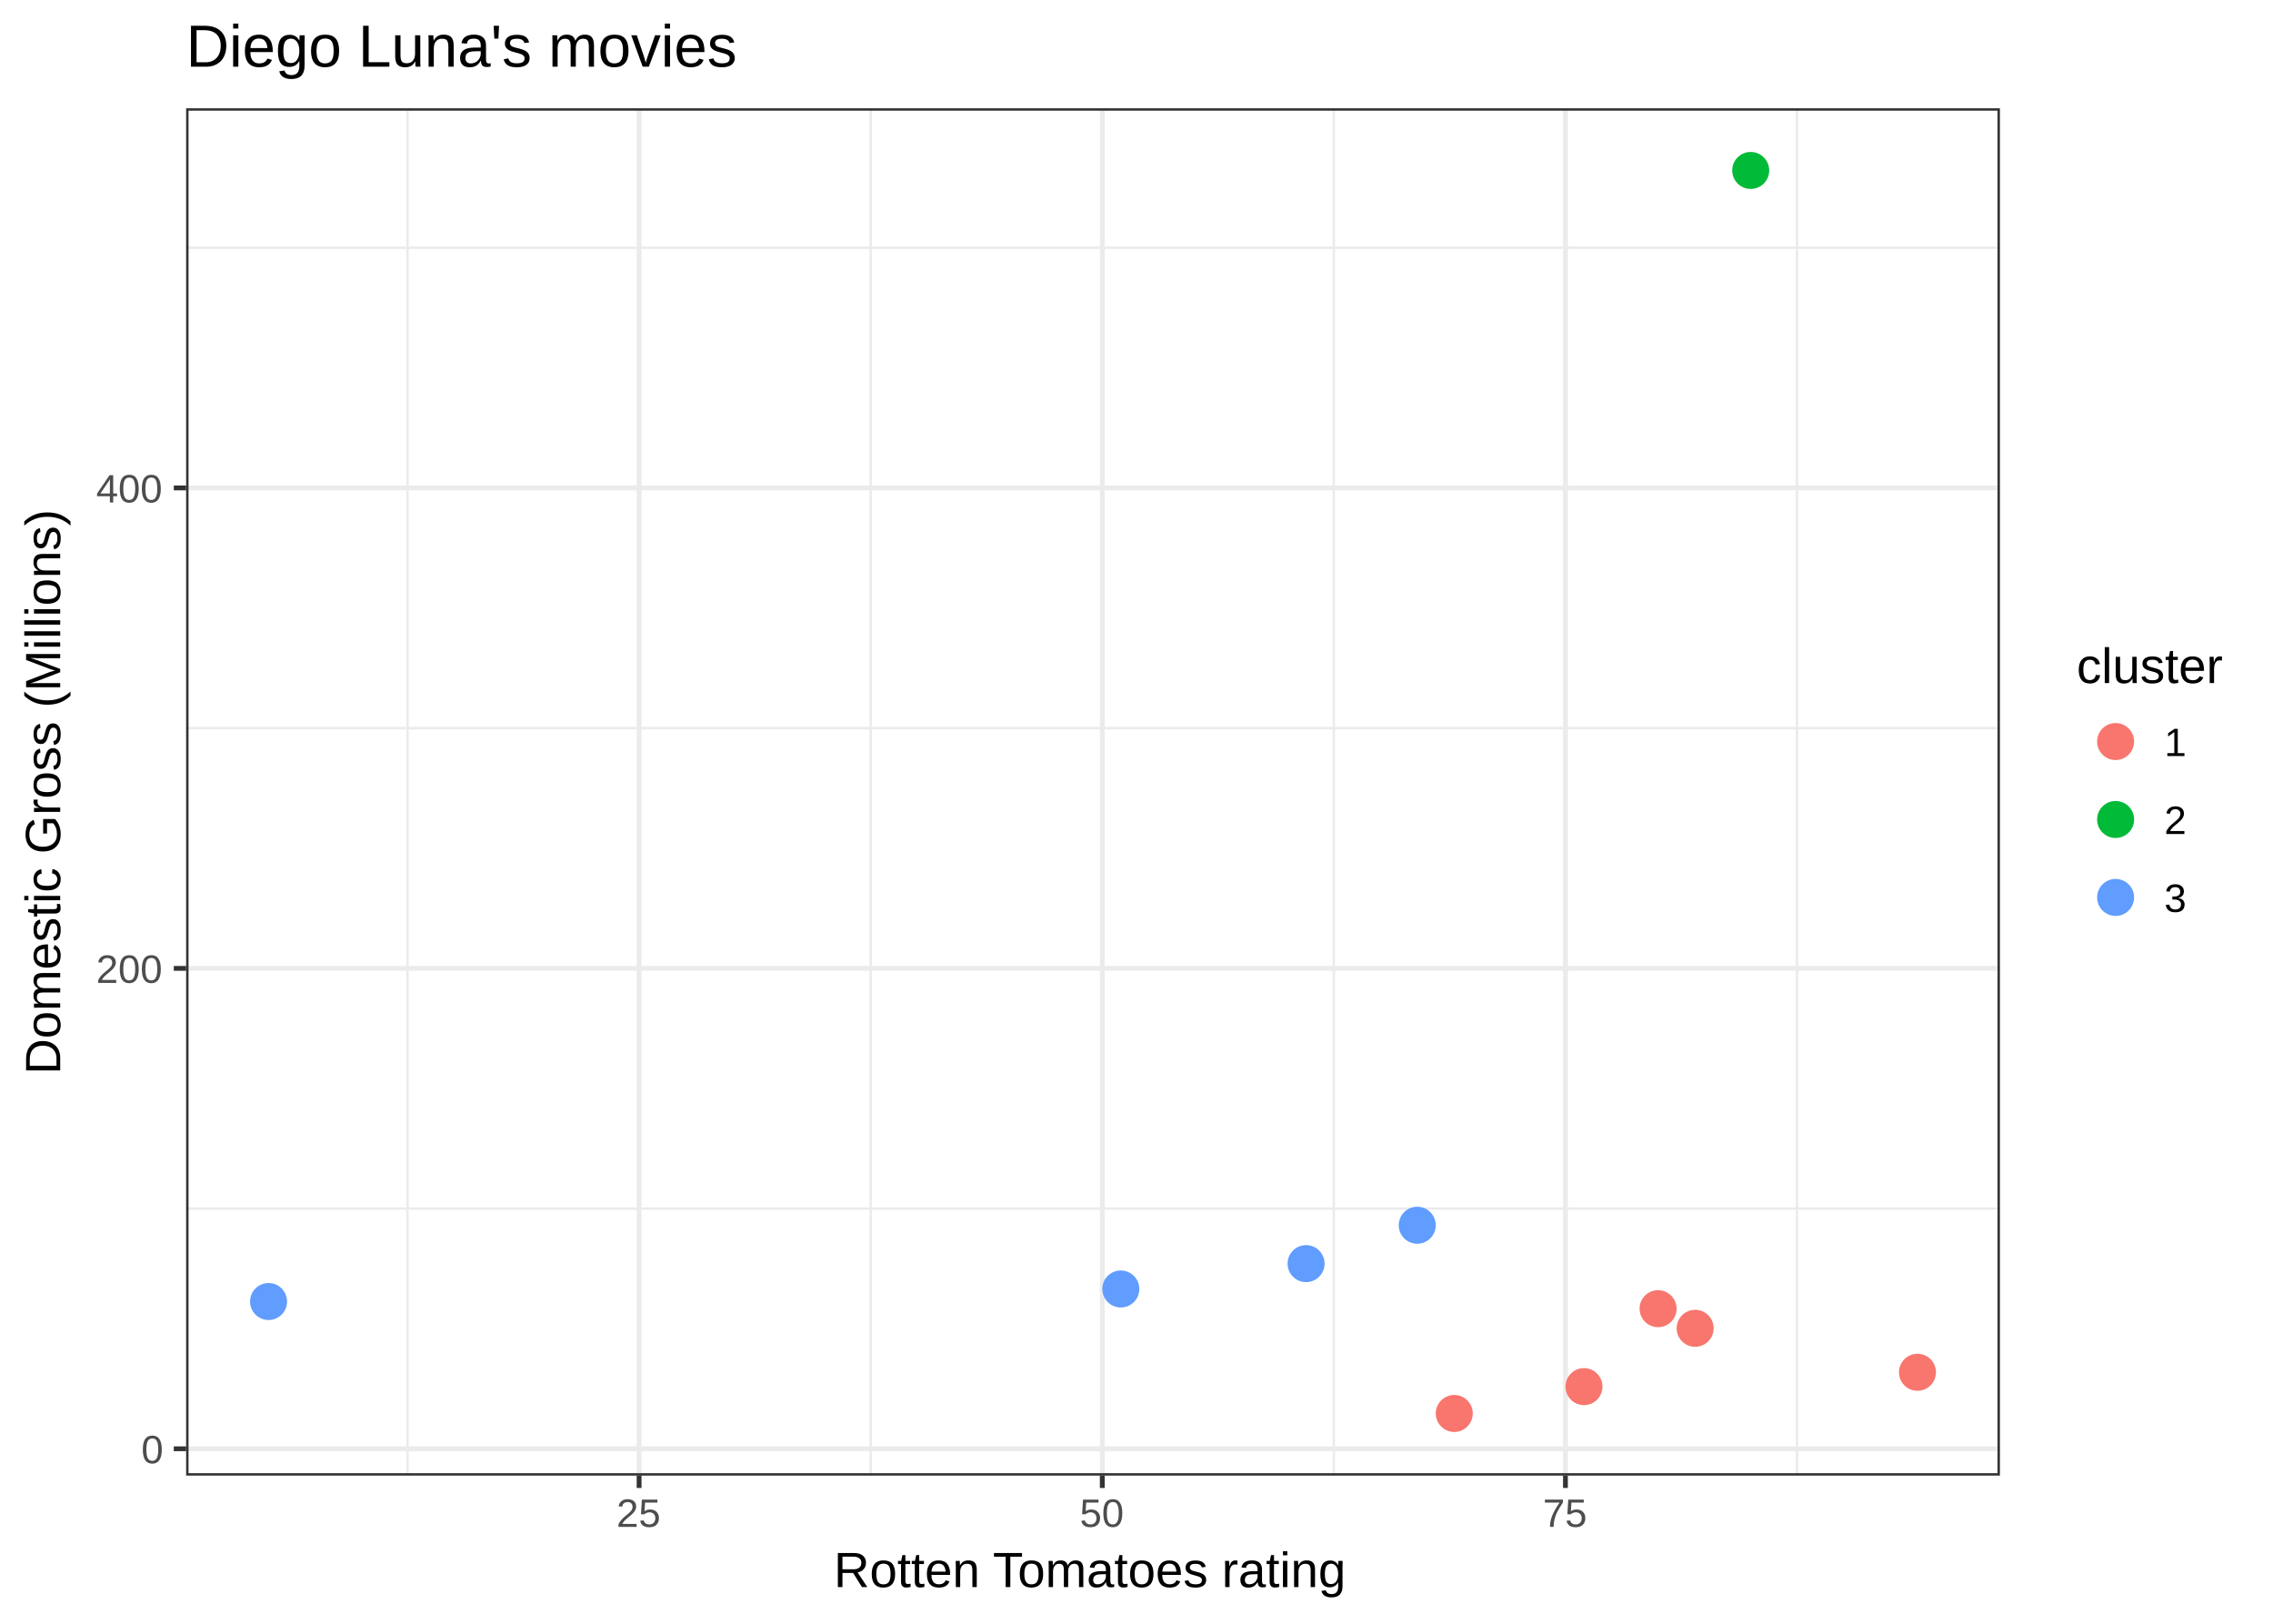
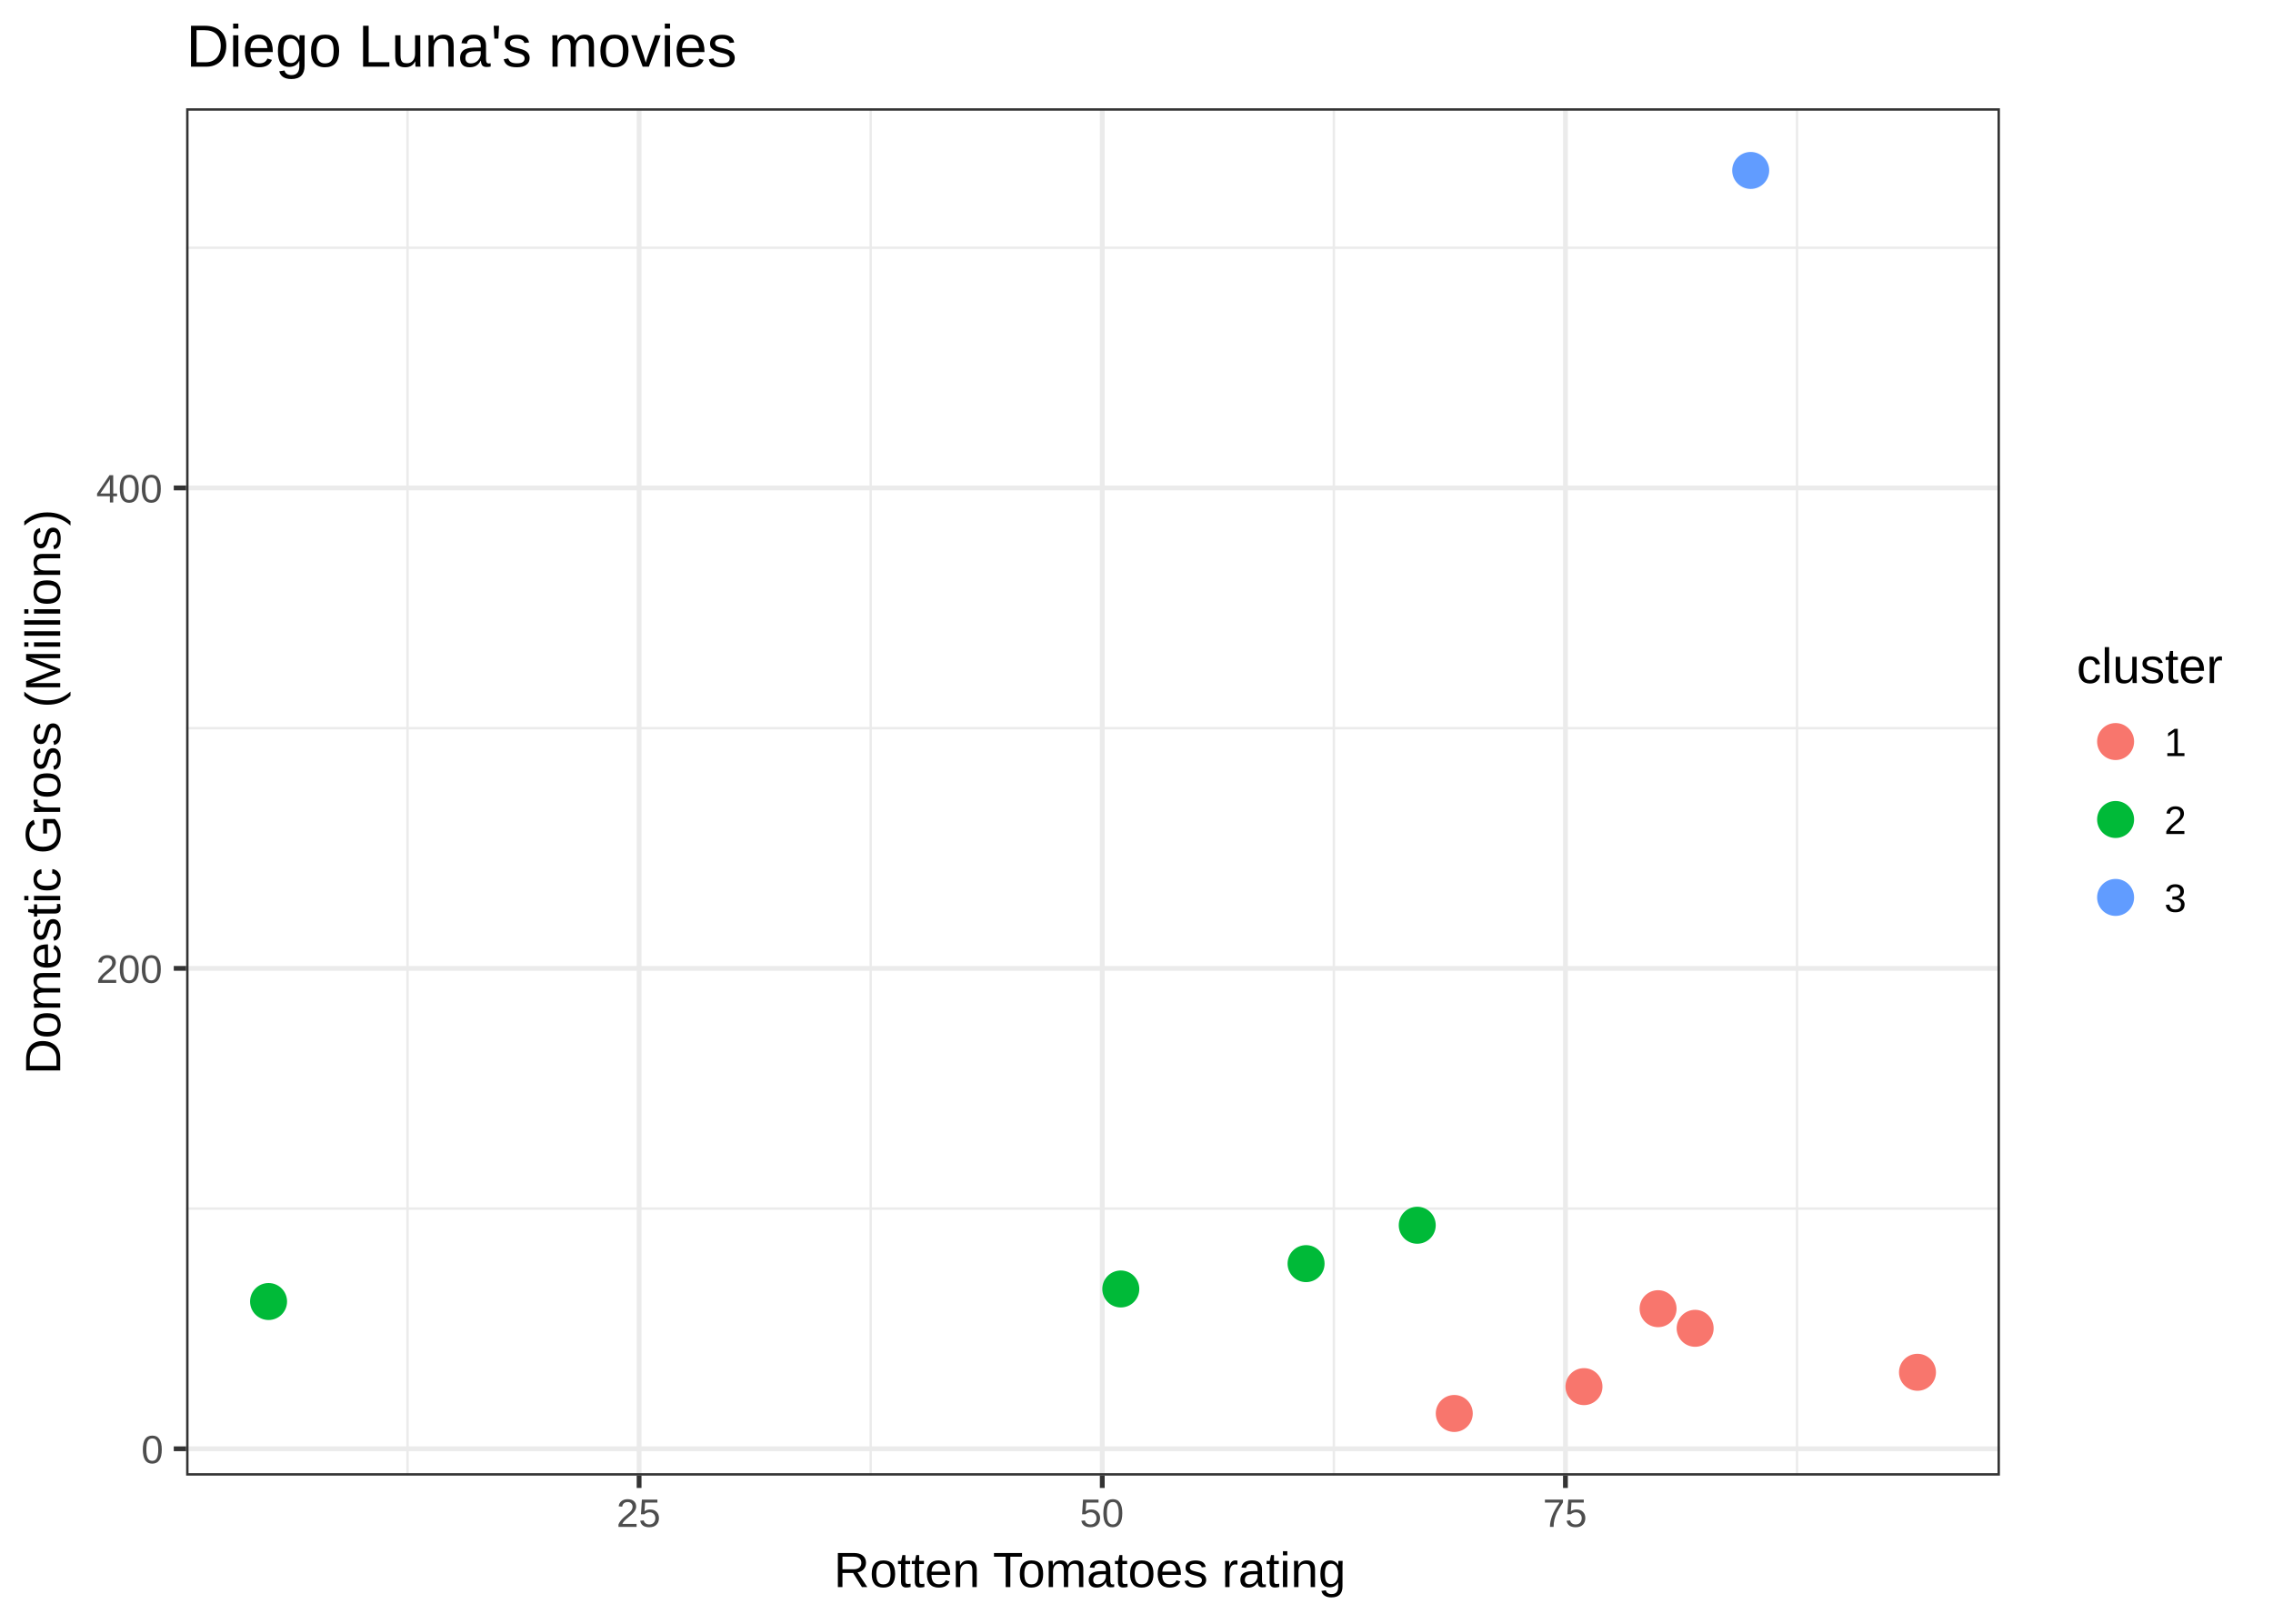
<svg xmlns="http://www.w3.org/2000/svg" viewBox="0 0 504.00 360.00">
  <defs>
    <style type="text/css">
    line, polyline, path, rect, circle {
      fill: none;
      stroke: #000000;
      stroke-linecap: round;
      stroke-linejoin: round;
      stroke-miterlimit: 10.00;
    }
  </style>
  </defs>
  <rect width="100%" height="100%" style="stroke: none; fill: #FFFFFF;" />
  <rect x="0.00" y="0.00" width="504.00" height="360.00" style="stroke-width: 1.07; stroke: #FFFFFF; fill: #FFFFFF;" />
  <defs>
    <clipPath id="cpNDEuMjY1NXw0NDMuNDQ4fDMyNy4xNTd8MjQuMDA3Mw==">
      <rect x="41.27" y="24.01" width="402.18" height="303.15" />
    </clipPath>
  </defs>
  <rect x="41.27" y="24.01" width="402.18" height="303.15" style="stroke-width: 1.07; stroke: none; fill: #FFFFFF;" clip-path="url(#cpNDEuMjY1NXw0NDMuNDQ4fDMyNy4xNTd8MjQuMDA3Mw==)" />
  <polyline points="41.27,267.95 443.45,267.95 " style="stroke-width: 0.53; stroke: #EBEBEB; stroke-linecap: butt;" clip-path="url(#cpNDEuMjY1NXw0NDMuNDQ4fDMyNy4xNTd8MjQuMDA3Mw==)" />
  <polyline points="41.27,161.44 443.45,161.44 " style="stroke-width: 0.53; stroke: #EBEBEB; stroke-linecap: butt;" clip-path="url(#cpNDEuMjY1NXw0NDMuNDQ4fDMyNy4xNTd8MjQuMDA3Mw==)" />
  <polyline points="41.27,54.92 443.45,54.92 " style="stroke-width: 0.53; stroke: #EBEBEB; stroke-linecap: butt;" clip-path="url(#cpNDEuMjY1NXw0NDMuNDQ4fDMyNy4xNTd8MjQuMDA3Mw==)" />
  <polyline points="90.36,327.16 90.36,24.01 " style="stroke-width: 0.53; stroke: #EBEBEB; stroke-linecap: butt;" clip-path="url(#cpNDEuMjY1NXw0NDMuNDQ4fDMyNy4xNTd8MjQuMDA3Mw==)" />
  <polyline points="193.06,327.16 193.06,24.01 " style="stroke-width: 0.53; stroke: #EBEBEB; stroke-linecap: butt;" clip-path="url(#cpNDEuMjY1NXw0NDMuNDQ4fDMyNy4xNTd8MjQuMDA3Mw==)" />
  <polyline points="295.76,327.16 295.76,24.01 " style="stroke-width: 0.53; stroke: #EBEBEB; stroke-linecap: butt;" clip-path="url(#cpNDEuMjY1NXw0NDMuNDQ4fDMyNy4xNTd8MjQuMDA3Mw==)" />
  <polyline points="398.46,327.16 398.46,24.01 " style="stroke-width: 0.53; stroke: #EBEBEB; stroke-linecap: butt;" clip-path="url(#cpNDEuMjY1NXw0NDMuNDQ4fDMyNy4xNTd8MjQuMDA3Mw==)" />
  <polyline points="41.27,321.21 443.45,321.21 " style="stroke-width: 1.07; stroke: #EBEBEB; stroke-linecap: butt;" clip-path="url(#cpNDEuMjY1NXw0NDMuNDQ4fDMyNy4xNTd8MjQuMDA3Mw==)" />
  <polyline points="41.27,214.70 443.45,214.70 " style="stroke-width: 1.07; stroke: #EBEBEB; stroke-linecap: butt;" clip-path="url(#cpNDEuMjY1NXw0NDMuNDQ4fDMyNy4xNTd8MjQuMDA3Mw==)" />
  <polyline points="41.27,108.18 443.45,108.18 " style="stroke-width: 1.07; stroke: #EBEBEB; stroke-linecap: butt;" clip-path="url(#cpNDEuMjY1NXw0NDMuNDQ4fDMyNy4xNTd8MjQuMDA3Mw==)" />
  <polyline points="141.71,327.16 141.71,24.01 " style="stroke-width: 1.07; stroke: #EBEBEB; stroke-linecap: butt;" clip-path="url(#cpNDEuMjY1NXw0NDMuNDQ4fDMyNy4xNTd8MjQuMDA3Mw==)" />
  <polyline points="244.41,327.16 244.41,24.01 " style="stroke-width: 1.07; stroke: #EBEBEB; stroke-linecap: butt;" clip-path="url(#cpNDEuMjY1NXw0NDMuNDQ4fDMyNy4xNTd8MjQuMDA3Mw==)" />
  <polyline points="347.11,327.16 347.11,24.01 " style="stroke-width: 1.07; stroke: #EBEBEB; stroke-linecap: butt;" clip-path="url(#cpNDEuMjY1NXw0NDMuNDQ4fDMyNy4xNTd8MjQuMDA3Mw==)" />
-   <circle cx="59.55" cy="288.56" r="2.81pt" style="stroke-width: 0.71; stroke: #619CFF; fill: #619CFF;" clip-path="url(#cpNDEuMjY1NXw0NDMuNDQ4fDMyNy4xNTd8MjQuMDA3Mw==)" />
-   <circle cx="388.19" cy="37.79" r="2.81pt" style="stroke-width: 0.71; stroke: #00BA38; fill: #00BA38;" clip-path="url(#cpNDEuMjY1NXw0NDMuNDQ4fDMyNy4xNTd8MjQuMDA3Mw==)" />
+   <circle cx="59.55" cy="288.56" r="2.81pt" style="stroke-width: 0.71; stroke: #00BA38; fill: #00BA38;" clip-path="url(#cpNDEuMjY1NXw0NDMuNDQ4fDMyNy4xNTd8MjQuMDA3Mw==)" />
+   <circle cx="388.19" cy="37.79" r="2.81pt" style="stroke-width: 0.71; stroke: #619CFF; fill: #619CFF;" clip-path="url(#cpNDEuMjY1NXw0NDMuNDQ4fDMyNy4xNTd8MjQuMDA3Mw==)" />
  <circle cx="375.87" cy="294.50" r="2.81pt" style="stroke-width: 0.71; stroke: #F8766D; fill: #F8766D;" clip-path="url(#cpNDEuMjY1NXw0NDMuNDQ4fDMyNy4xNTd8MjQuMDA3Mw==)" />
-   <circle cx="314.25" cy="271.65" r="2.81pt" style="stroke-width: 0.71; stroke: #619CFF; fill: #619CFF;" clip-path="url(#cpNDEuMjY1NXw0NDMuNDQ4fDMyNy4xNTd8MjQuMDA3Mw==)" />
-   <circle cx="248.52" cy="285.78" r="2.81pt" style="stroke-width: 0.71; stroke: #619CFF; fill: #619CFF;" clip-path="url(#cpNDEuMjY1NXw0NDMuNDQ4fDMyNy4xNTd8MjQuMDA3Mw==)" />
+   <circle cx="314.25" cy="271.65" r="2.81pt" style="stroke-width: 0.71; stroke: #00BA38; fill: #00BA38;" clip-path="url(#cpNDEuMjY1NXw0NDMuNDQ4fDMyNy4xNTd8MjQuMDA3Mw==)" />
+   <circle cx="248.52" cy="285.78" r="2.81pt" style="stroke-width: 0.71; stroke: #00BA38; fill: #00BA38;" clip-path="url(#cpNDEuMjY1NXw0NDMuNDQ4fDMyNy4xNTd8MjQuMDA3Mw==)" />
  <circle cx="425.17" cy="304.25" r="2.81pt" style="stroke-width: 0.71; stroke: #F8766D; fill: #F8766D;" clip-path="url(#cpNDEuMjY1NXw0NDMuNDQ4fDMyNy4xNTd8MjQuMDA3Mw==)" />
  <circle cx="322.46" cy="313.38" r="2.81pt" style="stroke-width: 0.71; stroke: #F8766D; fill: #F8766D;" clip-path="url(#cpNDEuMjY1NXw0NDMuNDQ4fDMyNy4xNTd8MjQuMDA3Mw==)" />
-   <circle cx="289.60" cy="280.16" r="2.81pt" style="stroke-width: 0.71; stroke: #619CFF; fill: #619CFF;" clip-path="url(#cpNDEuMjY1NXw0NDMuNDQ4fDMyNy4xNTd8MjQuMDA3Mw==)" />
+   <circle cx="289.60" cy="280.16" r="2.81pt" style="stroke-width: 0.71; stroke: #00BA38; fill: #00BA38;" clip-path="url(#cpNDEuMjY1NXw0NDMuNDQ4fDMyNy4xNTd8MjQuMDA3Mw==)" />
  <circle cx="367.65" cy="290.15" r="2.81pt" style="stroke-width: 0.71; stroke: #F8766D; fill: #F8766D;" clip-path="url(#cpNDEuMjY1NXw0NDMuNDQ4fDMyNy4xNTd8MjQuMDA3Mw==)" />
  <circle cx="351.22" cy="307.43" r="2.81pt" style="stroke-width: 0.71; stroke: #F8766D; fill: #F8766D;" clip-path="url(#cpNDEuMjY1NXw0NDMuNDQ4fDMyNy4xNTd8MjQuMDA3Mw==)" />
  <rect x="41.27" y="24.01" width="402.18" height="303.15" style="stroke-width: 1.07; stroke: #333333;" clip-path="url(#cpNDEuMjY1NXw0NDMuNDQ4fDMyNy4xNTd8MjQuMDA3Mw==)" />
  <defs>
    <clipPath id="cpMHw1MDR8MzYwfDA=">
      <rect x="0.00" y="0.00" width="504.00" height="360.00" />
    </clipPath>
  </defs>
  <g clip-path="url(#cpMHw1MDR8MzYwfDA=)">
    <text x="31.33" y="324.43" style="font-size: 8.80px; fill: #4D4D4D; font-family: Arial;" textLength="5.01px" lengthAdjust="spacingAndGlyphs">0</text>
  </g>
  <g clip-path="url(#cpMHw1MDR8MzYwfDA=)">
    <text x="21.32" y="217.91" style="font-size: 8.80px; fill: #4D4D4D; font-family: Arial;" textLength="15.02px" lengthAdjust="spacingAndGlyphs">200</text>
  </g>
  <g clip-path="url(#cpMHw1MDR8MzYwfDA=)">
    <text x="21.32" y="111.40" style="font-size: 8.80px; fill: #4D4D4D; font-family: Arial;" textLength="15.02px" lengthAdjust="spacingAndGlyphs">400</text>
  </g>
  <polyline points="38.53,321.21 41.27,321.21 " style="stroke-width: 1.07; stroke: #333333; stroke-linecap: butt;" clip-path="url(#cpMHw1MDR8MzYwfDA=)" />
  <polyline points="38.53,214.70 41.27,214.70 " style="stroke-width: 1.07; stroke: #333333; stroke-linecap: butt;" clip-path="url(#cpMHw1MDR8MzYwfDA=)" />
  <polyline points="38.53,108.18 41.27,108.18 " style="stroke-width: 1.07; stroke: #333333; stroke-linecap: butt;" clip-path="url(#cpMHw1MDR8MzYwfDA=)" />
  <polyline points="141.71,329.90 141.71,327.16 " style="stroke-width: 1.07; stroke: #333333; stroke-linecap: butt;" clip-path="url(#cpMHw1MDR8MzYwfDA=)" />
  <polyline points="244.41,329.90 244.41,327.16 " style="stroke-width: 1.07; stroke: #333333; stroke-linecap: butt;" clip-path="url(#cpMHw1MDR8MzYwfDA=)" />
  <polyline points="347.11,329.90 347.11,327.16 " style="stroke-width: 1.07; stroke: #333333; stroke-linecap: butt;" clip-path="url(#cpMHw1MDR8MzYwfDA=)" />
  <g clip-path="url(#cpMHw1MDR8MzYwfDA=)">
    <text x="136.70" y="338.53" style="font-size: 8.80px; fill: #4D4D4D; font-family: Arial;" textLength="10.01px" lengthAdjust="spacingAndGlyphs">25</text>
  </g>
  <g clip-path="url(#cpMHw1MDR8MzYwfDA=)">
    <text x="239.41" y="338.53" style="font-size: 8.80px; fill: #4D4D4D; font-family: Arial;" textLength="10.01px" lengthAdjust="spacingAndGlyphs">50</text>
  </g>
  <g clip-path="url(#cpMHw1MDR8MzYwfDA=)">
    <text x="342.11" y="338.53" style="font-size: 8.80px; fill: #4D4D4D; font-family: Arial;" textLength="10.01px" lengthAdjust="spacingAndGlyphs">75</text>
  </g>
  <g clip-path="url(#cpMHw1MDR8MzYwfDA=)">
    <text x="184.88" y="351.88" style="font-size: 11.00px; font-family: Arial;" textLength="114.95px" lengthAdjust="spacingAndGlyphs">Rotten Tomatoes rating</text>
  </g>
  <g clip-path="url(#cpMHw1MDR8MzYwfDA=)">
    <text transform="translate(13.35,238.23) rotate(-90)" style="font-size: 11.00px; font-family: Arial;" textLength="125.29px" lengthAdjust="spacingAndGlyphs">Domestic Gross (Millions)</text>
  </g>
  <rect x="454.79" y="137.88" width="43.73" height="75.40" style="stroke-width: 1.07; stroke: none; fill: #FFFFFF;" clip-path="url(#cpMHw1MDR8MzYwfDA=)" />
  <g clip-path="url(#cpMHw1MDR8MzYwfDA=)">
    <text x="460.46" y="151.44" style="font-size: 11.00px; font-family: Arial;" textLength="32.40px" lengthAdjust="spacingAndGlyphs">cluster</text>
  </g>
  <rect x="460.46" y="155.77" width="17.28" height="17.28" style="stroke-width: 1.07; stroke: none; fill: #FFFFFF;" clip-path="url(#cpMHw1MDR8MzYwfDA=)" />
  <circle cx="469.10" cy="164.41" r="2.81pt" style="stroke-width: 0.71; stroke: #F8766D; fill: #F8766D;" clip-path="url(#cpMHw1MDR8MzYwfDA=)" />
  <rect x="460.46" y="173.05" width="17.28" height="17.28" style="stroke-width: 1.07; stroke: none; fill: #FFFFFF;" clip-path="url(#cpMHw1MDR8MzYwfDA=)" />
  <circle cx="469.10" cy="181.69" r="2.81pt" style="stroke-width: 0.71; stroke: #00BA38; fill: #00BA38;" clip-path="url(#cpMHw1MDR8MzYwfDA=)" />
  <rect x="460.46" y="190.33" width="17.28" height="17.28" style="stroke-width: 1.07; stroke: none; fill: #FFFFFF;" clip-path="url(#cpMHw1MDR8MzYwfDA=)" />
  <circle cx="469.10" cy="198.97" r="2.81pt" style="stroke-width: 0.71; stroke: #619CFF; fill: #619CFF;" clip-path="url(#cpMHw1MDR8MzYwfDA=)" />
  <g clip-path="url(#cpMHw1MDR8MzYwfDA=)">
    <text x="479.90" y="167.63" style="font-size: 8.80px; font-family: Arial;" textLength="5.01px" lengthAdjust="spacingAndGlyphs">1</text>
  </g>
  <g clip-path="url(#cpMHw1MDR8MzYwfDA=)">
    <text x="479.90" y="184.91" style="font-size: 8.80px; font-family: Arial;" textLength="5.01px" lengthAdjust="spacingAndGlyphs">2</text>
  </g>
  <g clip-path="url(#cpMHw1MDR8MzYwfDA=)">
    <text x="479.90" y="202.19" style="font-size: 8.80px; font-family: Arial;" textLength="5.01px" lengthAdjust="spacingAndGlyphs">3</text>
  </g>
  <g clip-path="url(#cpMHw1MDR8MzYwfDA=)">
    <text x="41.27" y="14.79" style="font-size: 13.20px; font-family: Arial;" textLength="120.27px" lengthAdjust="spacingAndGlyphs">Diego Luna's movies</text>
  </g>
</svg>
